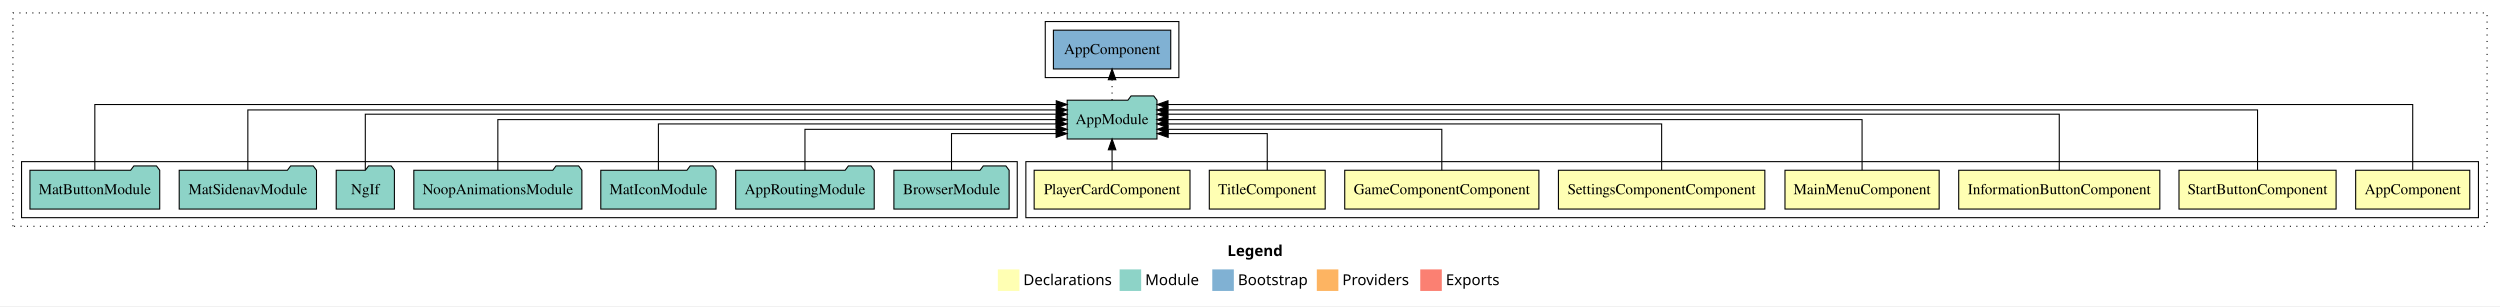
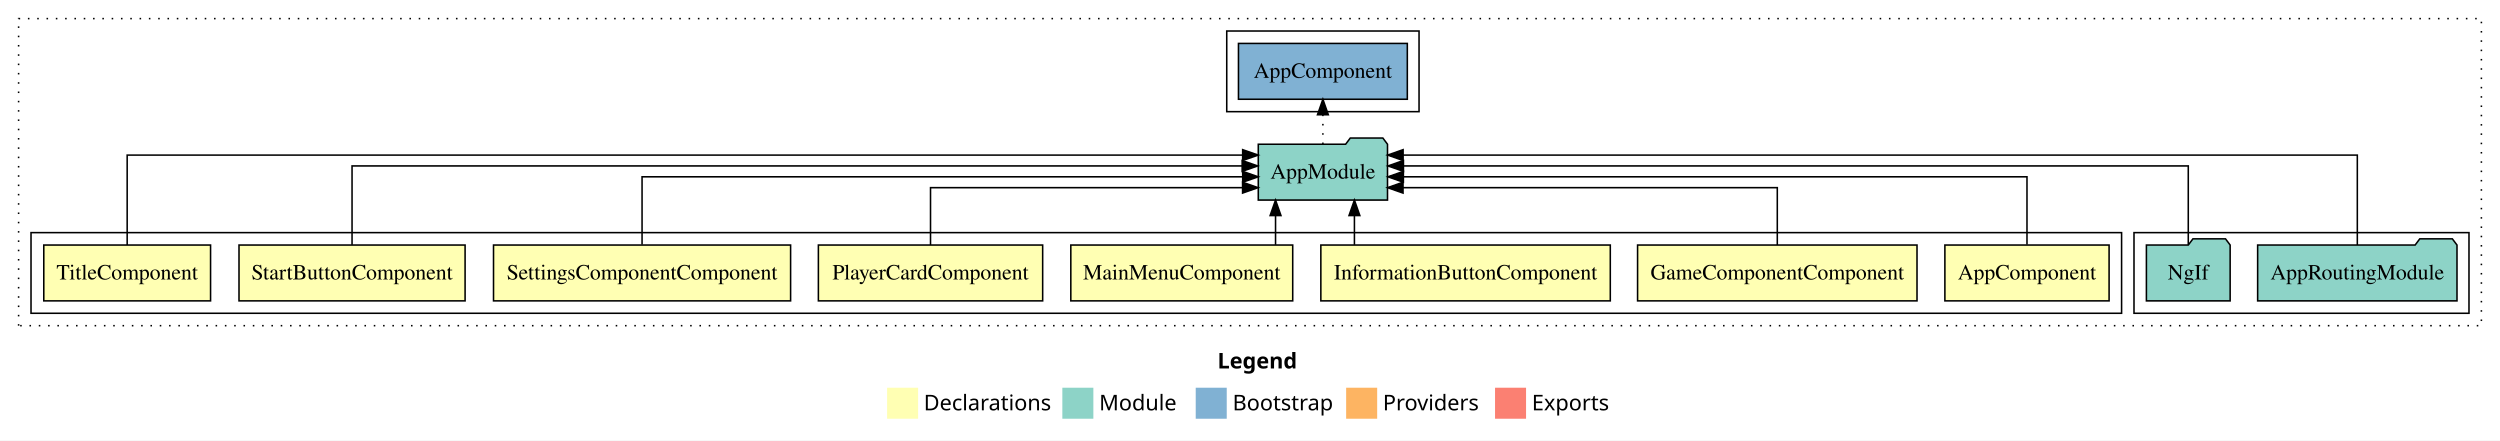
- <svg xmlns="http://www.w3.org/2000/svg" width="2320pt" height="284pt" viewBox="0.00 0.00 2320.00 284.00">
+ <svg xmlns="http://www.w3.org/2000/svg" width="1612pt" height="284pt" viewBox="0.00 0.00 1612.00 284.00">
  <g id="graph0" class="graph" transform="scale(1 1) rotate(0) translate(4 280)">
-     <polygon fill="white" stroke="transparent" points="-4,4 -4,-280 2316,-280 2316,4 -4,4" />
-     <text text-anchor="start" x="1135.01" y="-42.4" font-family="Times-12" font-weight="bold" font-size="14.00">Legend</text>
-     <polygon fill="#ffffb3" stroke="transparent" points="922,-10 922,-30 942,-30 942,-10 922,-10" />
-     <text text-anchor="start" x="945.63" y="-15.4" font-family="Times-12" font-size="14.00">  Declarations</text>
-     <polygon fill="#8dd3c7" stroke="transparent" points="1035,-10 1035,-30 1055,-30 1055,-10 1035,-10" />
-     <text text-anchor="start" x="1058.73" y="-15.4" font-family="Times-12" font-size="14.00">  Module</text>
-     <polygon fill="#80b1d3" stroke="transparent" points="1121,-10 1121,-30 1141,-30 1141,-10 1121,-10" />
-     <text text-anchor="start" x="1144.78" y="-15.4" font-family="Times-12" font-size="14.00">  Bootstrap</text>
-     <polygon fill="#fdb462" stroke="transparent" points="1218,-10 1218,-30 1238,-30 1238,-10 1218,-10" />
-     <text text-anchor="start" x="1241.67" y="-15.4" font-family="Times-12" font-size="14.00">  Providers</text>
-     <polygon fill="#fb8072" stroke="transparent" points="1314,-10 1314,-30 1334,-30 1334,-10 1314,-10" />
-     <text text-anchor="start" x="1337.73" y="-15.4" font-family="Times-12" font-size="14.00">  Exports</text>
+     <polygon fill="white" stroke="transparent" points="-4,4 -4,-280 1608,-280 1608,4 -4,4" />
+     <text text-anchor="start" x="781.01" y="-42.4" font-family="Times-12" font-weight="bold" font-size="14.00">Legend</text>
+     <polygon fill="#ffffb3" stroke="transparent" points="568,-10 568,-30 588,-30 588,-10 568,-10" />
+     <text text-anchor="start" x="591.63" y="-15.4" font-family="Times-12" font-size="14.00">  Declarations</text>
+     <polygon fill="#8dd3c7" stroke="transparent" points="681,-10 681,-30 701,-30 701,-10 681,-10" />
+     <text text-anchor="start" x="704.73" y="-15.4" font-family="Times-12" font-size="14.00">  Module</text>
+     <polygon fill="#80b1d3" stroke="transparent" points="767,-10 767,-30 787,-30 787,-10 767,-10" />
+     <text text-anchor="start" x="790.78" y="-15.4" font-family="Times-12" font-size="14.00">  Bootstrap</text>
+     <polygon fill="#fdb462" stroke="transparent" points="864,-10 864,-30 884,-30 884,-10 864,-10" />
+     <text text-anchor="start" x="887.67" y="-15.4" font-family="Times-12" font-size="14.00">  Providers</text>
+     <polygon fill="#fb8072" stroke="transparent" points="960,-10 960,-30 980,-30 980,-10 960,-10" />
+     <text text-anchor="start" x="983.73" y="-15.4" font-family="Times-12" font-size="14.00">  Exports</text>
    <g id="clust1" class="cluster">
-       <polygon fill="none" stroke="black" stroke-dasharray="1,5" points="8,-70 8,-268 2304,-268 2304,-70 8,-70" />
+       <polygon fill="none" stroke="black" stroke-dasharray="1,5" points="8,-70 8,-268 1596,-268 1596,-70 8,-70" />
+     </g>
+     <g id="clust11" class="cluster">
+       <polygon fill="none" stroke="black" points="1372,-78 1372,-130 1588,-130 1588,-78 1372,-78" />
    </g>
    <g id="clust2" class="cluster">
-       <polygon fill="none" stroke="black" points="948,-78 948,-130 2296,-130 2296,-78 948,-78" />
+       <polygon fill="none" stroke="black" points="16,-78 16,-130 1364,-130 1364,-78 16,-78" />
    </g>
    <g id="clust13" class="cluster">
-       <polygon fill="none" stroke="black" points="966,-208 966,-260 1090,-260 1090,-208 966,-208" />
-     </g>
-     <g id="clust11" class="cluster">
-       <polygon fill="none" stroke="black" points="16,-78 16,-130 940,-130 940,-78 16,-78" />
+       <polygon fill="none" stroke="black" points="787,-208 787,-260 911,-260 911,-208 787,-208" />
    </g>
    <g id="node1" class="node">
-       <polygon fill="#ffffb3" stroke="black" points="2287.94,-122 2182.06,-122 2182.06,-86 2287.94,-86 2287.94,-122" />
-       <text text-anchor="middle" x="2235" y="-99.8" font-family="Times,serif" font-size="14.00">AppComponent</text>
+       <polygon fill="#ffffb3" stroke="black" points="1355.94,-122 1250.06,-122 1250.06,-86 1355.94,-86 1355.94,-122" />
+       <text text-anchor="middle" x="1303" y="-99.8" font-family="Times,serif" font-size="14.00">AppComponent</text>
    </g>
    <g id="node9" class="node">
-       <polygon fill="#8dd3c7" stroke="black" points="1069.66,-187 1066.66,-191 1045.66,-191 1042.66,-187 986.34,-187 986.34,-151 1069.66,-151 1069.66,-187" />
-       <text text-anchor="middle" x="1028" y="-164.8" font-family="Times,serif" font-size="14.00">AppModule</text>
+       <polygon fill="#8dd3c7" stroke="black" points="890.66,-187 887.66,-191 866.66,-191 863.66,-187 807.34,-187 807.34,-151 890.66,-151 890.66,-187" />
+       <text text-anchor="middle" x="849" y="-164.8" font-family="Times,serif" font-size="14.00">AppModule</text>
    </g>
    <g id="edge1" class="edge">
-       <path fill="none" stroke="black" d="M2235,-122.32C2235,-145.66 2235,-183 2235,-183 2235,-183 1079.9,-183 1079.9,-183" />
-       <polygon fill="black" stroke="black" points="1079.9,-179.5 1069.9,-183 1079.9,-186.5 1079.9,-179.5" />
+       <path fill="none" stroke="black" d="M1303,-122.27C1303,-140.56 1303,-166 1303,-166 1303,-166 900.9,-166 900.9,-166" />
+       <polygon fill="black" stroke="black" points="900.9,-162.5 890.9,-166 900.9,-169.5 900.9,-162.5" />
    </g>
    <g id="node2" class="node">
-       <polygon fill="#ffffb3" stroke="black" points="2163.89,-122 2018.11,-122 2018.11,-86 2163.89,-86 2163.89,-122" />
-       <text text-anchor="middle" x="2091" y="-99.8" font-family="Times,serif" font-size="14.00">StartButtonComponent</text>
+       <polygon fill="#ffffb3" stroke="black" points="1232.09,-122 1051.91,-122 1051.91,-86 1232.09,-86 1232.09,-122" />
+       <text text-anchor="middle" x="1142" y="-99.8" font-family="Times,serif" font-size="14.00">GameComponentComponent</text>
    </g>
    <g id="edge2" class="edge">
-       <path fill="none" stroke="black" d="M2091,-122.29C2091,-144.21 2091,-178 2091,-178 2091,-178 1079.67,-178 1079.67,-178" />
-       <polygon fill="black" stroke="black" points="1079.67,-174.5 1069.67,-178 1079.67,-181.5 1079.67,-174.5" />
+       <path fill="none" stroke="black" d="M1142,-122.01C1142,-138.05 1142,-159 1142,-159 1142,-159 900.67,-159 900.67,-159" />
+       <polygon fill="black" stroke="black" points="900.67,-155.5 890.67,-159 900.67,-162.5 900.67,-155.5" />
    </g>
    <g id="node3" class="node">
-       <polygon fill="#ffffb3" stroke="black" points="2000.32,-122 1813.68,-122 1813.68,-86 2000.32,-86 2000.32,-122" />
-       <text text-anchor="middle" x="1907" y="-99.8" font-family="Times,serif" font-size="14.00">InformationButtonComponent</text>
+       <polygon fill="#ffffb3" stroke="black" points="1034.32,-122 847.68,-122 847.68,-86 1034.32,-86 1034.32,-122" />
+       <text text-anchor="middle" x="941" y="-99.8" font-family="Times,serif" font-size="14.00">InformationButtonComponent</text>
    </g>
    <g id="edge3" class="edge">
-       <path fill="none" stroke="black" d="M1907,-122.03C1907,-142.77 1907,-174 1907,-174 1907,-174 1079.8,-174 1079.8,-174" />
-       <polygon fill="black" stroke="black" points="1079.8,-170.5 1069.8,-174 1079.8,-177.5 1079.8,-170.5" />
+       <path fill="none" stroke="black" d="M869.33,-122.11C869.33,-122.11 869.33,-140.99 869.33,-140.99" />
+       <polygon fill="black" stroke="black" points="865.83,-140.99 869.33,-150.99 872.83,-140.99 865.83,-140.99" />
    </g>
    <g id="node4" class="node">
-       <polygon fill="#ffffb3" stroke="black" points="1795.54,-122 1652.46,-122 1652.46,-86 1795.54,-86 1795.54,-122" />
-       <text text-anchor="middle" x="1724" y="-99.8" font-family="Times,serif" font-size="14.00">MainMenuComponent</text>
+       <polygon fill="#ffffb3" stroke="black" points="829.54,-122 686.46,-122 686.46,-86 829.54,-86 829.54,-122" />
+       <text text-anchor="middle" x="758" y="-99.8" font-family="Times,serif" font-size="14.00">MainMenuComponent</text>
    </g>
    <g id="edge4" class="edge">
-       <path fill="none" stroke="black" d="M1724,-122.11C1724,-141.34 1724,-169 1724,-169 1724,-169 1079.71,-169 1079.71,-169" />
-       <polygon fill="black" stroke="black" points="1079.71,-165.5 1069.71,-169 1079.71,-172.5 1079.71,-165.5" />
+       <path fill="none" stroke="black" d="M818.47,-122.11C818.47,-122.11 818.47,-140.99 818.47,-140.99" />
+       <polygon fill="black" stroke="black" points="814.97,-140.99 818.47,-150.99 821.97,-140.99 814.97,-140.99" />
    </g>
    <g id="node5" class="node">
-       <polygon fill="#ffffb3" stroke="black" points="1633.78,-122 1442.22,-122 1442.22,-86 1633.78,-86 1633.78,-122" />
-       <text text-anchor="middle" x="1538" y="-99.8" font-family="Times,serif" font-size="14.00">SettingsComponentComponent</text>
+       <polygon fill="#ffffb3" stroke="black" points="668.31,-122 523.69,-122 523.69,-86 668.31,-86 668.31,-122" />
+       <text text-anchor="middle" x="596" y="-99.8" font-family="Times,serif" font-size="14.00">PlayerCardComponent</text>
    </g>
    <g id="edge5" class="edge">
-       <path fill="none" stroke="black" d="M1538,-122.3C1538,-140.27 1538,-165 1538,-165 1538,-165 1079.74,-165 1079.74,-165" />
-       <polygon fill="black" stroke="black" points="1079.74,-161.5 1069.74,-165 1079.74,-168.5 1079.74,-161.5" />
+       <path fill="none" stroke="black" d="M596,-122.01C596,-138.05 596,-159 596,-159 596,-159 797.22,-159 797.22,-159" />
+       <polygon fill="black" stroke="black" points="797.22,-162.5 807.22,-159 797.22,-155.5 797.22,-162.5" />
    </g>
    <g id="node6" class="node">
-       <polygon fill="#ffffb3" stroke="black" points="1424.09,-122 1243.91,-122 1243.91,-86 1424.09,-86 1424.09,-122" />
-       <text text-anchor="middle" x="1334" y="-99.8" font-family="Times,serif" font-size="14.00">GameComponentComponent</text>
+       <polygon fill="#ffffb3" stroke="black" points="505.78,-122 314.22,-122 314.22,-86 505.78,-86 505.78,-122" />
+       <text text-anchor="middle" x="410" y="-99.8" font-family="Times,serif" font-size="14.00">SettingsComponentComponent</text>
    </g>
    <g id="edge6" class="edge">
-       <path fill="none" stroke="black" d="M1334,-122.03C1334,-138.4 1334,-160 1334,-160 1334,-160 1079.91,-160 1079.91,-160" />
-       <polygon fill="black" stroke="black" points="1079.91,-156.5 1069.91,-160 1079.91,-163.5 1079.91,-156.5" />
+       <path fill="none" stroke="black" d="M410,-122.27C410,-140.56 410,-166 410,-166 410,-166 797.3,-166 797.3,-166" />
+       <polygon fill="black" stroke="black" points="797.3,-169.5 807.3,-166 797.3,-162.5 797.3,-169.5" />
    </g>
    <g id="node7" class="node">
-       <polygon fill="#ffffb3" stroke="black" points="1225.77,-122 1118.23,-122 1118.23,-86 1225.77,-86 1225.77,-122" />
-       <text text-anchor="middle" x="1172" y="-99.8" font-family="Times,serif" font-size="14.00">TitleComponent</text>
+       <polygon fill="#ffffb3" stroke="black" points="295.89,-122 150.11,-122 150.11,-86 295.89,-86 295.89,-122" />
+       <text text-anchor="middle" x="223" y="-99.8" font-family="Times,serif" font-size="14.00">StartButtonComponent</text>
    </g>
    <g id="edge7" class="edge">
-       <path fill="none" stroke="black" d="M1172,-122.19C1172,-137.18 1172,-156 1172,-156 1172,-156 1080.04,-156 1080.04,-156" />
-       <polygon fill="black" stroke="black" points="1080.04,-152.5 1070.04,-156 1080.04,-159.5 1080.04,-152.5" />
+       <path fill="none" stroke="black" d="M223,-122.13C223,-142.57 223,-173 223,-173 223,-173 796.95,-173 796.95,-173" />
+       <polygon fill="black" stroke="black" points="796.95,-176.5 806.95,-173 796.95,-169.5 796.95,-176.5" />
    </g>
    <g id="node8" class="node">
-       <polygon fill="#ffffb3" stroke="black" points="1100.31,-122 955.69,-122 955.69,-86 1100.31,-86 1100.31,-122" />
-       <text text-anchor="middle" x="1028" y="-99.8" font-family="Times,serif" font-size="14.00">PlayerCardComponent</text>
+       <polygon fill="#ffffb3" stroke="black" points="131.77,-122 24.23,-122 24.23,-86 131.77,-86 131.77,-122" />
+       <text text-anchor="middle" x="78" y="-99.8" font-family="Times,serif" font-size="14.00">TitleComponent</text>
    </g>
    <g id="edge8" class="edge">
-       <path fill="none" stroke="black" d="M1028,-122.11C1028,-122.11 1028,-140.99 1028,-140.99" />
-       <polygon fill="black" stroke="black" points="1024.5,-140.99 1028,-150.99 1031.5,-140.99 1024.5,-140.99" />
+       <path fill="none" stroke="black" d="M78,-122.01C78,-144.49 78,-180 78,-180 78,-180 797.27,-180 797.27,-180" />
+       <polygon fill="black" stroke="black" points="797.27,-183.5 807.27,-180 797.27,-176.5 797.27,-183.5" />
    </g>
-     <g id="node17" class="node">
-       <polygon fill="#80b1d3" stroke="black" points="1082.44,-252 973.56,-252 973.56,-216 1082.44,-216 1082.44,-252" />
-       <text text-anchor="middle" x="1028" y="-229.8" font-family="Times,serif" font-size="14.00">AppComponent </text>
+     <g id="node12" class="node">
+       <polygon fill="#80b1d3" stroke="black" points="903.44,-252 794.56,-252 794.56,-216 903.44,-216 903.44,-252" />
+       <text text-anchor="middle" x="849" y="-229.8" font-family="Times,serif" font-size="14.00">AppComponent </text>
    </g>
-     <g id="edge16" class="edge">
-       <path fill="none" stroke="black" stroke-dasharray="1,5" d="M1028,-187.11C1028,-187.11 1028,-205.99 1028,-205.99" />
-       <polygon fill="black" stroke="black" points="1024.5,-205.99 1028,-215.99 1031.5,-205.99 1024.5,-205.99" />
+     <g id="edge11" class="edge">
+       <path fill="none" stroke="black" stroke-dasharray="1,5" d="M849,-187.11C849,-187.11 849,-205.99 849,-205.99" />
+       <polygon fill="black" stroke="black" points="845.5,-205.99 849,-215.99 852.5,-205.99 845.5,-205.99" />
    </g>
    <g id="node10" class="node">
-       <polygon fill="#8dd3c7" stroke="black" points="932.47,-122 929.47,-126 908.47,-126 905.47,-122 825.53,-122 825.53,-86 932.47,-86 932.47,-122" />
-       <text text-anchor="middle" x="879" y="-99.8" font-family="Times,serif" font-size="14.00">BrowserModule</text>
+       <polygon fill="#8dd3c7" stroke="black" points="1580.27,-122 1577.27,-126 1556.27,-126 1553.27,-122 1451.73,-122 1451.73,-86 1580.27,-86 1580.27,-122" />
+       <text text-anchor="middle" x="1516" y="-99.8" font-family="Times,serif" font-size="14.00">AppRoutingModule</text>
    </g>
    <g id="edge9" class="edge">
-       <path fill="none" stroke="black" d="M879,-122.19C879,-137.18 879,-156 879,-156 879,-156 976.1,-156 976.1,-156" />
-       <polygon fill="black" stroke="black" points="976.1,-159.5 986.1,-156 976.1,-152.5 976.1,-159.5" />
+       <path fill="none" stroke="black" d="M1516,-122.01C1516,-144.49 1516,-180 1516,-180 1516,-180 900.72,-180 900.72,-180" />
+       <polygon fill="black" stroke="black" points="900.72,-176.5 890.72,-180 900.72,-183.5 900.72,-176.5" />
    </g>
    <g id="node11" class="node">
-       <polygon fill="#8dd3c7" stroke="black" points="807.27,-122 804.27,-126 783.27,-126 780.27,-122 678.73,-122 678.73,-86 807.27,-86 807.27,-122" />
-       <text text-anchor="middle" x="743" y="-99.8" font-family="Times,serif" font-size="14.00">AppRoutingModule</text>
+       <polygon fill="#8dd3c7" stroke="black" points="1434,-122 1431,-126 1410,-126 1407,-122 1380,-122 1380,-86 1434,-86 1434,-122" />
+       <text text-anchor="middle" x="1407" y="-99.8" font-family="Times,serif" font-size="14.00">NgIf</text>
    </g>
    <g id="edge10" class="edge">
-       <path fill="none" stroke="black" d="M743,-122.03C743,-138.4 743,-160 743,-160 743,-160 976.25,-160 976.25,-160" />
-       <polygon fill="black" stroke="black" points="976.25,-163.5 986.25,-160 976.25,-156.5 976.25,-163.5" />
-     </g>
-     <g id="node12" class="node">
-       <polygon fill="#8dd3c7" stroke="black" points="660.47,-122 657.47,-126 636.47,-126 633.47,-122 553.53,-122 553.53,-86 660.47,-86 660.47,-122" />
-       <text text-anchor="middle" x="607" y="-99.8" font-family="Times,serif" font-size="14.00">MatIconModule</text>
-     </g>
-     <g id="edge11" class="edge">
-       <path fill="none" stroke="black" d="M607,-122.3C607,-140.27 607,-165 607,-165 607,-165 976.09,-165 976.09,-165" />
-       <polygon fill="black" stroke="black" points="976.09,-168.5 986.09,-165 976.09,-161.5 976.09,-168.5" />
-     </g>
-     <g id="node13" class="node">
-       <polygon fill="#8dd3c7" stroke="black" points="535.98,-122 532.98,-126 511.98,-126 508.98,-122 380.02,-122 380.02,-86 535.98,-86 535.98,-122" />
-       <text text-anchor="middle" x="458" y="-99.8" font-family="Times,serif" font-size="14.00">NoopAnimationsModule</text>
-     </g>
-     <g id="edge12" class="edge">
-       <path fill="none" stroke="black" d="M458,-122.11C458,-141.34 458,-169 458,-169 458,-169 976.09,-169 976.09,-169" />
-       <polygon fill="black" stroke="black" points="976.09,-172.5 986.09,-169 976.09,-165.5 976.09,-172.5" />
-     </g>
-     <g id="node14" class="node">
-       <polygon fill="#8dd3c7" stroke="black" points="362,-122 359,-126 338,-126 335,-122 308,-122 308,-86 362,-86 362,-122" />
-       <text text-anchor="middle" x="335" y="-99.8" font-family="Times,serif" font-size="14.00">NgIf</text>
-     </g>
-     <g id="edge13" class="edge">
-       <path fill="none" stroke="black" d="M335,-122.03C335,-142.77 335,-174 335,-174 335,-174 976.21,-174 976.21,-174" />
-       <polygon fill="black" stroke="black" points="976.21,-177.5 986.21,-174 976.21,-170.5 976.21,-177.5" />
-     </g>
-     <g id="node15" class="node">
-       <polygon fill="#8dd3c7" stroke="black" points="289.7,-122 286.7,-126 265.7,-126 262.7,-122 162.3,-122 162.3,-86 289.7,-86 289.7,-122" />
-       <text text-anchor="middle" x="226" y="-99.8" font-family="Times,serif" font-size="14.00">MatSidenavModule</text>
-     </g>
-     <g id="edge14" class="edge">
-       <path fill="none" stroke="black" d="M226,-122.29C226,-144.21 226,-178 226,-178 226,-178 976.29,-178 976.29,-178" />
-       <polygon fill="black" stroke="black" points="976.29,-181.5 986.29,-178 976.29,-174.5 976.29,-181.5" />
-     </g>
-     <g id="node16" class="node">
-       <polygon fill="#8dd3c7" stroke="black" points="144.22,-122 141.22,-126 120.22,-126 117.22,-122 23.78,-122 23.78,-86 144.22,-86 144.22,-122" />
-       <text text-anchor="middle" x="84" y="-99.8" font-family="Times,serif" font-size="14.00">MatButtonModule</text>
-     </g>
-     <g id="edge15" class="edge">
-       <path fill="none" stroke="black" d="M84,-122.32C84,-145.66 84,-183 84,-183 84,-183 976.22,-183 976.22,-183" />
-       <polygon fill="black" stroke="black" points="976.22,-186.5 986.22,-183 976.22,-179.5 976.22,-186.5" />
+       <path fill="none" stroke="black" d="M1407,-122.13C1407,-142.57 1407,-173 1407,-173 1407,-173 900.94,-173 900.94,-173" />
+       <polygon fill="black" stroke="black" points="900.94,-169.5 890.94,-173 900.94,-176.5 900.94,-169.5" />
    </g>
  </g>
</svg>
